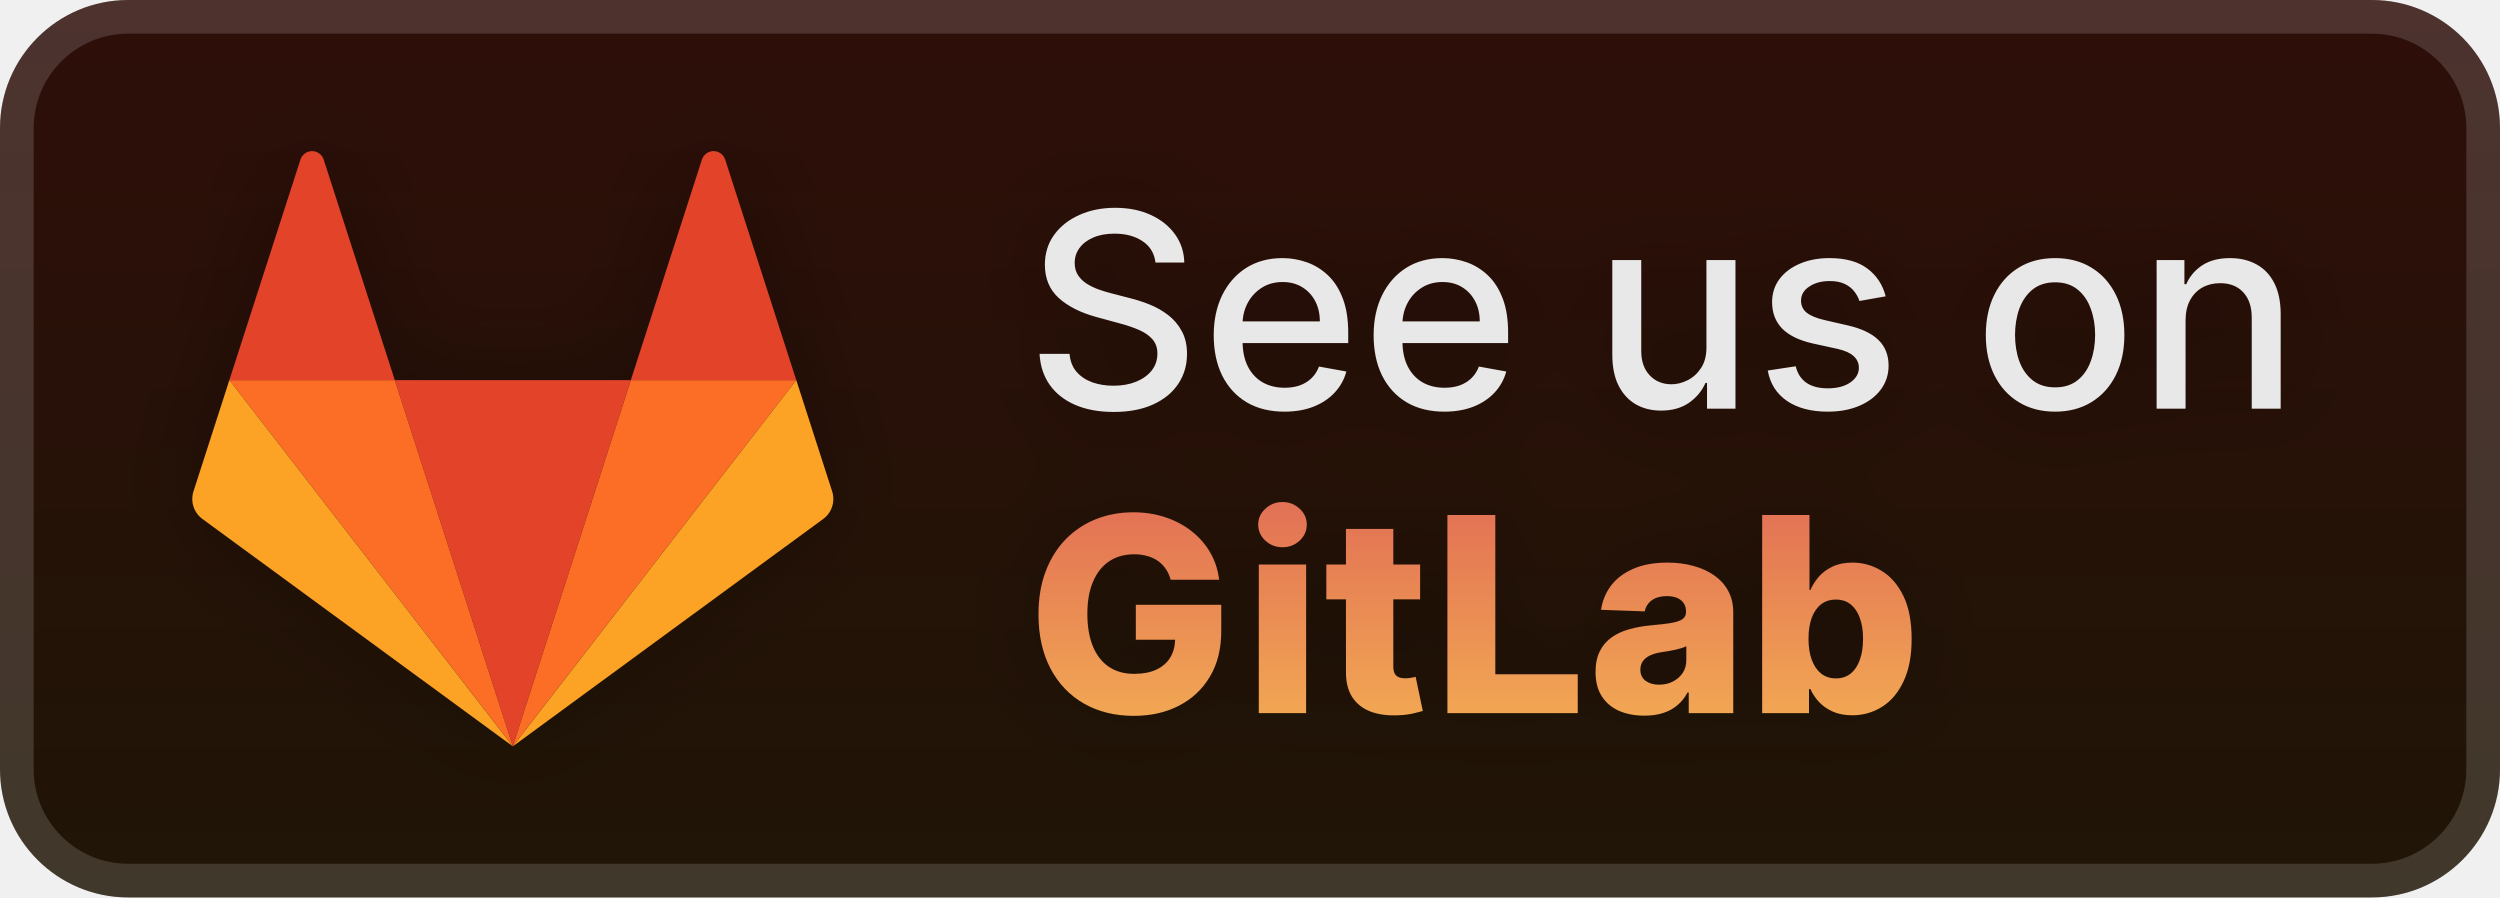
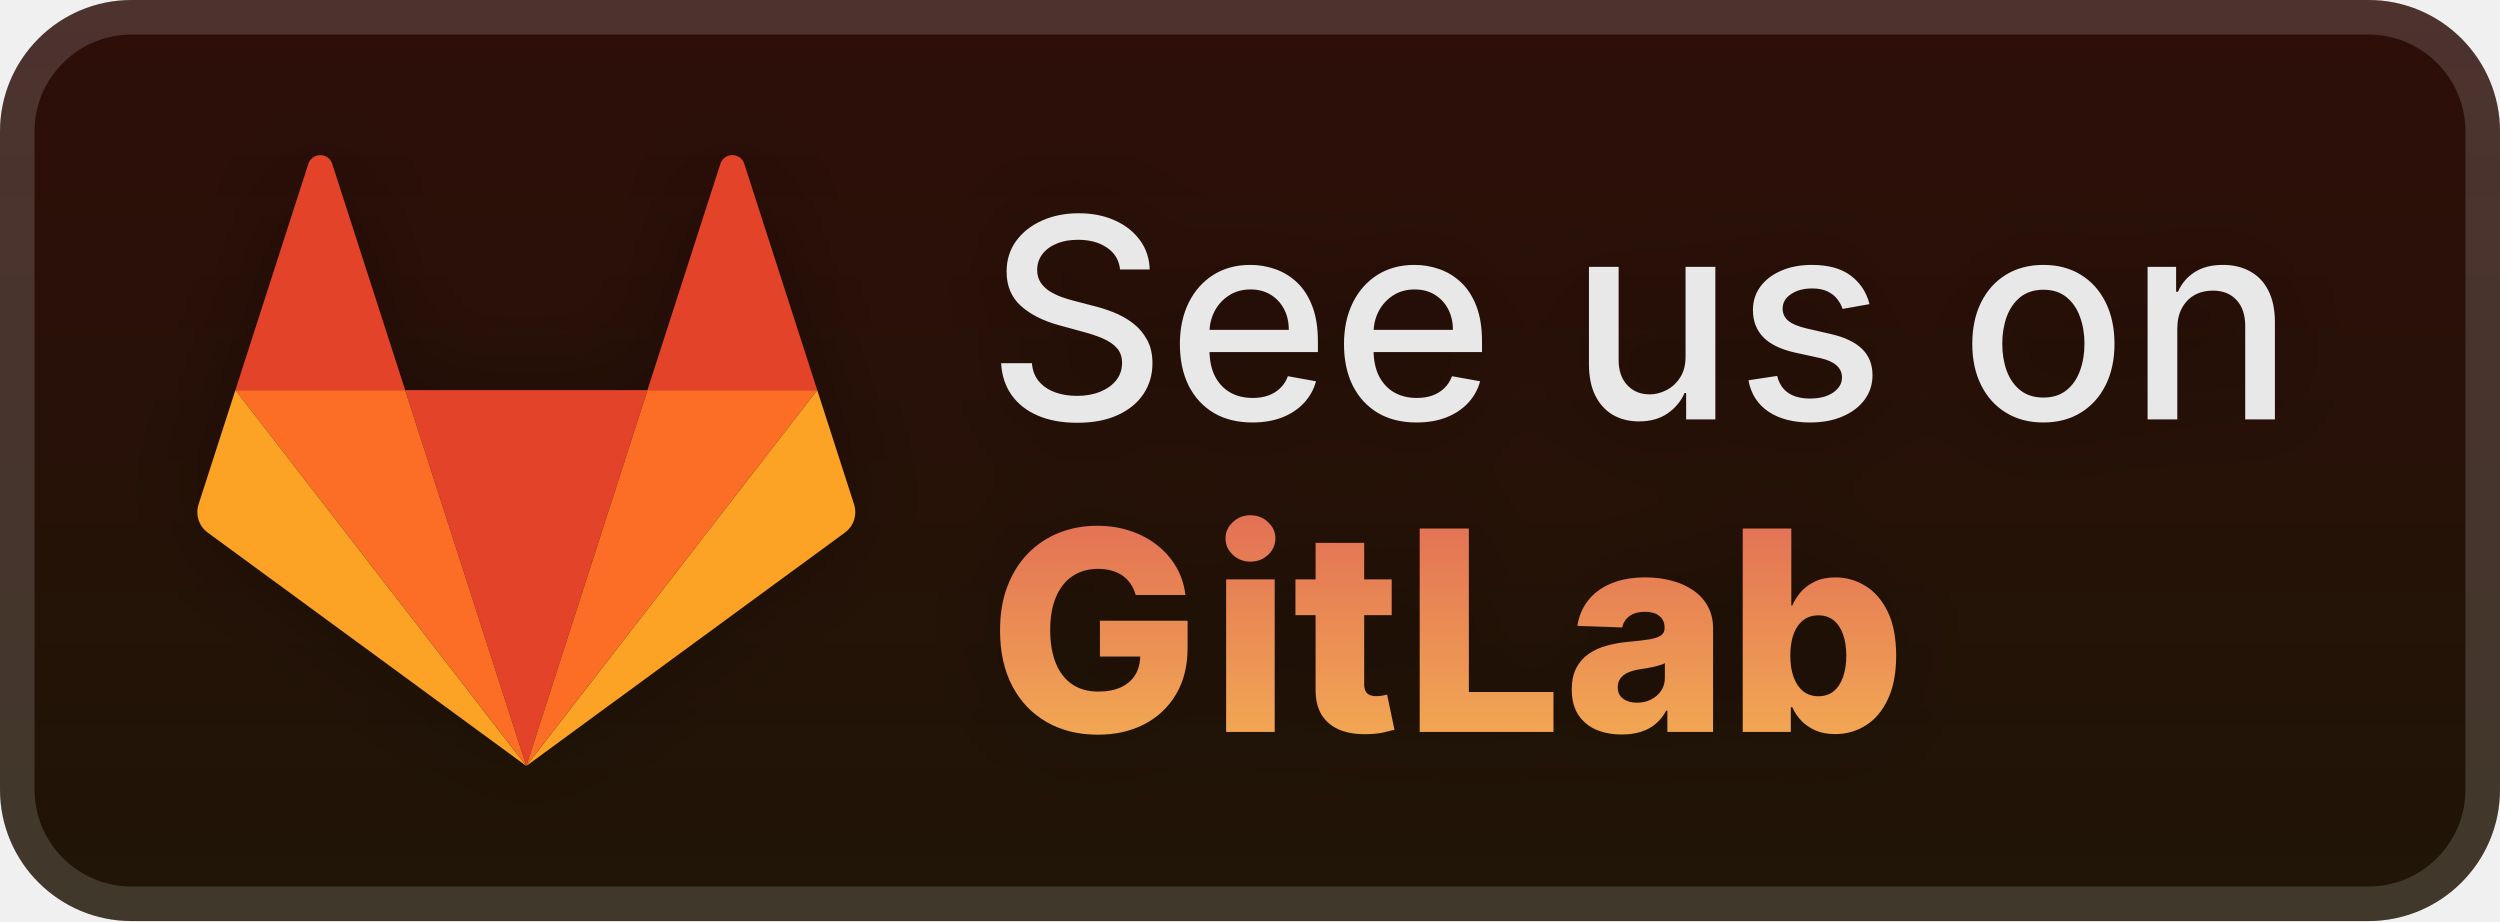
- <svg xmlns="http://www.w3.org/2000/svg" width="156" height="56" viewBox="0 0 156 56" fill="none">
-   <rect x="-0" y="-0" width="156" height="56" rx="8" fill="url(#paint0_linear_28_851)" />
+ <svg xmlns="http://www.w3.org/2000/svg" width="152" height="56" viewBox="0 0 152 56" fill="none">
+   <rect x="-0" y="-0" width="152" height="56" rx="8" fill="url(#paint0_linear_28_851)" />
  <g filter="url(#filter0_d_28_851)">
    <path d="M32 46.566L39.365 23.719H24.634L32 46.566Z" fill="#E24329" />
    <path d="M32 46.566L24.634 23.719H14.313L32 46.566Z" fill="#FC6D26" />
    <path d="M14.313 23.719L12.074 30.662C11.975 30.971 11.975 31.303 12.074 31.612C12.174 31.92 12.368 32.189 12.628 32.38L32 46.571L14.313 23.719Z" fill="#FCA326" />
    <path d="M14.313 23.719H24.634L20.198 9.96C20.148 9.806 20.051 9.671 19.921 9.576C19.791 9.481 19.634 9.43 19.474 9.43C19.313 9.43 19.156 9.481 19.026 9.576C18.895 9.671 18.799 9.806 18.748 9.96L14.313 23.719Z" fill="#E24329" />
    <path d="M32 46.566L39.366 23.719H49.687L32 46.566Z" fill="#FC6D26" />
    <path d="M49.687 23.719L51.926 30.662C52.025 30.971 52.025 31.303 51.925 31.612C51.826 31.92 51.632 32.189 51.371 32.38L32 46.571L49.687 23.719Z" fill="#FCA326" />
    <path d="M49.687 23.719H39.365L43.801 9.958C43.851 9.804 43.948 9.67 44.078 9.575C44.209 9.48 44.365 9.428 44.526 9.428C44.687 9.428 44.844 9.48 44.974 9.575C45.104 9.67 45.201 9.804 45.251 9.958L49.687 23.719Z" fill="#E24329" />
  </g>
  <g filter="url(#filter1_d_28_851)">
-     <path d="M72.101 16.384C72.037 15.813 71.771 15.37 71.304 15.056C70.838 14.738 70.25 14.579 69.541 14.579C69.034 14.579 68.596 14.659 68.225 14.82C67.855 14.977 67.567 15.195 67.362 15.473C67.161 15.746 67.06 16.058 67.06 16.408C67.06 16.702 67.129 16.956 67.266 17.169C67.406 17.382 67.59 17.561 67.815 17.706C68.044 17.847 68.29 17.966 68.552 18.062C68.813 18.155 69.065 18.231 69.306 18.292L70.513 18.606C70.908 18.702 71.312 18.833 71.727 18.998C72.141 19.163 72.526 19.38 72.88 19.65C73.234 19.92 73.52 20.254 73.737 20.652C73.959 21.051 74.069 21.527 74.069 22.083C74.069 22.783 73.888 23.405 73.526 23.948C73.168 24.492 72.647 24.92 71.962 25.234C71.282 25.548 70.459 25.705 69.493 25.705C68.568 25.705 67.767 25.558 67.091 25.264C66.414 24.971 65.885 24.554 65.503 24.015C65.121 23.471 64.909 22.828 64.869 22.083H66.74C66.777 22.53 66.921 22.902 67.175 23.2C67.433 23.494 67.761 23.713 68.159 23.858C68.561 23.999 69.002 24.069 69.481 24.069C70.008 24.069 70.477 23.987 70.888 23.822C71.302 23.652 71.628 23.419 71.866 23.121C72.103 22.819 72.222 22.467 72.222 22.065C72.222 21.699 72.117 21.399 71.908 21.165C71.703 20.932 71.423 20.739 71.069 20.586C70.719 20.433 70.322 20.298 69.88 20.181L68.419 19.783C67.429 19.513 66.644 19.117 66.064 18.594C65.489 18.07 65.201 17.378 65.201 16.517C65.201 15.805 65.394 15.183 65.781 14.651C66.167 14.12 66.69 13.708 67.35 13.414C68.01 13.116 68.755 12.967 69.584 12.967C70.421 12.967 71.159 13.114 71.799 13.408C72.443 13.702 72.95 14.106 73.321 14.621C73.691 15.132 73.884 15.72 73.9 16.384H72.101ZM80.15 25.687C79.236 25.687 78.45 25.492 77.79 25.101C77.133 24.707 76.626 24.154 76.268 23.441C75.914 22.725 75.737 21.886 75.737 20.924C75.737 19.974 75.914 19.137 76.268 18.413C76.626 17.688 77.125 17.123 77.765 16.716C78.409 16.31 79.162 16.106 80.023 16.106C80.546 16.106 81.053 16.193 81.544 16.366C82.035 16.539 82.476 16.811 82.867 17.181C83.257 17.551 83.565 18.032 83.79 18.624C84.016 19.211 84.128 19.926 84.128 20.767V21.407H76.757V20.055H82.359C82.359 19.58 82.263 19.159 82.07 18.793C81.876 18.422 81.605 18.131 81.255 17.917C80.909 17.704 80.502 17.598 80.035 17.598C79.528 17.598 79.085 17.722 78.707 17.972C78.333 18.217 78.043 18.539 77.838 18.938C77.637 19.332 77.536 19.761 77.536 20.224V21.28C77.536 21.9 77.645 22.427 77.862 22.862C78.083 23.296 78.391 23.628 78.786 23.858C79.18 24.083 79.641 24.196 80.168 24.196C80.51 24.196 80.822 24.148 81.104 24.051C81.385 23.95 81.629 23.801 81.834 23.604C82.04 23.407 82.197 23.163 82.305 22.874L84.014 23.182C83.877 23.685 83.631 24.125 83.277 24.504C82.927 24.878 82.486 25.17 81.955 25.379C81.428 25.584 80.826 25.687 80.15 25.687ZM90.127 25.687C89.214 25.687 88.427 25.492 87.767 25.101C87.111 24.707 86.604 24.154 86.246 23.441C85.892 22.725 85.715 21.886 85.715 20.924C85.715 19.974 85.892 19.137 86.246 18.413C86.604 17.688 87.103 17.123 87.743 16.716C88.387 16.31 89.139 16.106 90.001 16.106C90.524 16.106 91.031 16.193 91.522 16.366C92.013 16.539 92.454 16.811 92.844 17.181C93.234 17.551 93.542 18.032 93.768 18.624C93.993 19.211 94.106 19.926 94.106 20.767V21.407H86.735V20.055H92.337C92.337 19.58 92.24 19.159 92.047 18.793C91.854 18.422 91.582 18.131 91.232 17.917C90.886 17.704 90.48 17.598 90.013 17.598C89.506 17.598 89.063 17.722 88.685 17.972C88.31 18.217 88.021 18.539 87.815 18.938C87.614 19.332 87.513 19.761 87.513 20.224V21.28C87.513 21.9 87.622 22.427 87.84 22.862C88.061 23.296 88.369 23.628 88.763 23.858C89.157 24.083 89.618 24.196 90.146 24.196C90.488 24.196 90.8 24.148 91.081 24.051C91.363 23.95 91.606 23.801 91.812 23.604C92.017 23.407 92.174 23.163 92.283 22.874L93.991 23.182C93.854 23.685 93.609 24.125 93.255 24.504C92.904 24.878 92.464 25.17 91.933 25.379C91.405 25.584 90.804 25.687 90.127 25.687ZM106.482 21.654V16.227H108.293V25.5H106.518V23.894H106.421C106.208 24.389 105.866 24.802 105.395 25.132C104.928 25.458 104.346 25.621 103.65 25.621C103.055 25.621 102.527 25.49 102.069 25.228C101.614 24.962 101.256 24.57 100.994 24.051C100.736 23.532 100.608 22.89 100.608 22.125V16.227H102.413V21.908C102.413 22.54 102.588 23.043 102.938 23.417C103.288 23.791 103.743 23.979 104.302 23.979C104.64 23.979 104.976 23.894 105.31 23.725C105.648 23.556 105.928 23.3 106.149 22.958C106.375 22.616 106.486 22.181 106.482 21.654ZM117.666 18.491L116.03 18.781C115.962 18.571 115.853 18.372 115.704 18.183C115.56 17.994 115.362 17.839 115.113 17.718C114.863 17.598 114.551 17.537 114.177 17.537C113.666 17.537 113.239 17.652 112.897 17.881C112.555 18.107 112.384 18.398 112.384 18.757C112.384 19.067 112.499 19.316 112.728 19.505C112.958 19.694 113.328 19.849 113.839 19.97L115.312 20.308C116.165 20.505 116.801 20.809 117.22 21.22C117.638 21.63 117.848 22.163 117.848 22.819C117.848 23.375 117.687 23.87 117.365 24.305C117.047 24.735 116.602 25.073 116.03 25.319C115.463 25.564 114.805 25.687 114.056 25.687C113.018 25.687 112.171 25.466 111.515 25.023C110.859 24.576 110.456 23.942 110.307 23.121L112.052 22.856C112.161 23.31 112.384 23.654 112.722 23.888C113.06 24.117 113.501 24.232 114.044 24.232C114.636 24.232 115.109 24.109 115.463 23.864C115.817 23.614 115.994 23.31 115.994 22.952C115.994 22.663 115.886 22.419 115.668 22.222C115.455 22.025 115.127 21.876 114.684 21.775L113.115 21.431C112.249 21.234 111.609 20.92 111.195 20.489C110.784 20.058 110.579 19.513 110.579 18.853C110.579 18.306 110.732 17.827 111.038 17.416C111.344 17.006 111.766 16.686 112.306 16.456C112.845 16.223 113.463 16.106 114.159 16.106C115.161 16.106 115.95 16.324 116.525 16.758C117.101 17.189 117.481 17.767 117.666 18.491ZM128.237 25.687C127.368 25.687 126.609 25.488 125.961 25.089C125.313 24.691 124.81 24.134 124.452 23.417C124.094 22.701 123.915 21.864 123.915 20.906C123.915 19.944 124.094 19.103 124.452 18.382C124.81 17.662 125.313 17.102 125.961 16.704C126.609 16.306 127.368 16.106 128.237 16.106C129.106 16.106 129.865 16.306 130.513 16.704C131.161 17.102 131.664 17.662 132.022 18.382C132.38 19.103 132.56 19.944 132.56 20.906C132.56 21.864 132.38 22.701 132.022 23.417C131.664 24.134 131.161 24.691 130.513 25.089C129.865 25.488 129.106 25.687 128.237 25.687ZM128.243 24.172C128.807 24.172 129.273 24.023 129.644 23.725C130.014 23.427 130.288 23.031 130.465 22.536C130.646 22.041 130.736 21.495 130.736 20.9C130.736 20.308 130.646 19.765 130.465 19.27C130.288 18.771 130.014 18.37 129.644 18.068C129.273 17.767 128.807 17.616 128.243 17.616C127.676 17.616 127.205 17.767 126.83 18.068C126.46 18.37 126.185 18.771 126.003 19.27C125.826 19.765 125.738 20.308 125.738 20.9C125.738 21.495 125.826 22.041 126.003 22.536C126.185 23.031 126.46 23.427 126.83 23.725C127.205 24.023 127.676 24.172 128.243 24.172ZM136.379 19.994V25.5H134.574V16.227H136.307V17.736H136.422C136.635 17.245 136.969 16.851 137.424 16.553C137.883 16.255 138.46 16.106 139.156 16.106C139.788 16.106 140.342 16.239 140.817 16.505C141.291 16.766 141.66 17.157 141.921 17.676C142.183 18.195 142.314 18.837 142.314 19.602V25.5H140.509V19.819C140.509 19.147 140.334 18.622 139.983 18.243C139.633 17.861 139.152 17.67 138.541 17.67C138.122 17.67 137.75 17.761 137.424 17.942C137.102 18.123 136.846 18.388 136.657 18.738C136.472 19.085 136.379 19.503 136.379 19.994Z" fill="#E8E8E8" />
-     <path d="M73.049 36.175C72.981 35.921 72.88 35.698 72.747 35.505C72.614 35.308 72.451 35.141 72.258 35.004C72.065 34.867 71.844 34.764 71.594 34.696C71.345 34.623 71.071 34.587 70.773 34.587C70.173 34.587 69.654 34.732 69.216 35.022C68.781 35.312 68.445 35.734 68.207 36.29C67.97 36.841 67.851 37.511 67.851 38.3C67.851 39.093 67.966 39.769 68.195 40.328C68.425 40.888 68.757 41.314 69.191 41.608C69.626 41.902 70.153 42.049 70.773 42.049C71.32 42.049 71.783 41.96 72.162 41.783C72.544 41.602 72.834 41.346 73.031 41.017C73.228 40.687 73.327 40.298 73.327 39.851L73.882 39.918H70.876V37.739H76.206V39.374C76.206 40.481 75.971 41.429 75.5 42.218C75.033 43.007 74.389 43.612 73.568 44.035C72.751 44.458 71.811 44.669 70.749 44.669C69.57 44.669 68.533 44.413 67.64 43.902C66.746 43.391 66.05 42.663 65.551 41.717C65.052 40.767 64.802 39.64 64.802 38.336C64.802 37.322 64.954 36.422 65.255 35.638C65.557 34.849 65.978 34.181 66.517 33.633C67.06 33.086 67.688 32.672 68.401 32.39C69.117 32.108 69.888 31.967 70.713 31.967C71.429 31.967 72.095 32.07 72.711 32.275C73.331 32.48 73.878 32.77 74.353 33.144C74.832 33.519 75.22 33.963 75.518 34.478C75.816 34.994 76.001 35.559 76.073 36.175H73.049ZM78.549 44.5V35.227H81.501V44.5H78.549ZM80.028 34.147C79.613 34.147 79.257 34.01 78.959 33.736C78.661 33.458 78.512 33.124 78.512 32.734C78.512 32.347 78.661 32.017 78.959 31.744C79.257 31.466 79.613 31.327 80.028 31.327C80.446 31.327 80.802 31.466 81.096 31.744C81.394 32.017 81.543 32.347 81.543 32.734C81.543 33.124 81.394 33.458 81.096 33.736C80.802 34.01 80.446 34.147 80.028 34.147ZM88.614 35.227V37.4H82.764V35.227H88.614ZM83.989 33.005H86.942V41.584C86.942 41.765 86.97 41.912 87.026 42.025C87.086 42.133 87.173 42.212 87.286 42.26C87.398 42.304 87.533 42.327 87.69 42.327C87.803 42.327 87.921 42.316 88.046 42.296C88.175 42.272 88.272 42.252 88.336 42.236L88.783 44.367C88.642 44.407 88.443 44.458 88.185 44.518C87.931 44.578 87.628 44.617 87.273 44.633C86.581 44.665 85.988 44.584 85.493 44.391C85.002 44.194 84.625 43.888 84.364 43.474C84.106 43.059 83.981 42.538 83.989 41.91V33.005ZM90.319 44.5V32.136H93.307V42.073H98.451V44.5H90.319ZM102.612 44.657C102.02 44.657 101.495 44.558 101.036 44.361C100.581 44.16 100.221 43.858 99.956 43.455C99.694 43.049 99.563 42.54 99.563 41.928C99.563 41.413 99.654 40.978 99.835 40.624C100.016 40.27 100.265 39.982 100.583 39.761C100.901 39.539 101.268 39.372 101.682 39.26C102.097 39.143 102.539 39.065 103.01 39.024C103.538 38.976 103.962 38.926 104.284 38.873C104.606 38.817 104.839 38.739 104.984 38.638C105.133 38.533 105.208 38.386 105.208 38.197V38.167C105.208 37.857 105.101 37.618 104.888 37.449C104.674 37.28 104.387 37.195 104.024 37.195C103.634 37.195 103.32 37.28 103.083 37.449C102.845 37.618 102.694 37.851 102.63 38.149L99.907 38.052C99.988 37.489 100.195 36.986 100.529 36.543C100.867 36.096 101.33 35.746 101.918 35.493C102.509 35.235 103.22 35.106 104.049 35.106C104.64 35.106 105.186 35.177 105.685 35.318C106.184 35.455 106.618 35.656 106.989 35.921C107.359 36.183 107.645 36.505 107.846 36.887C108.051 37.27 108.154 37.706 108.154 38.197V44.5H105.377V43.208H105.304C105.139 43.522 104.928 43.788 104.67 44.005C104.417 44.222 104.117 44.385 103.771 44.494C103.429 44.602 103.042 44.657 102.612 44.657ZM103.523 42.725C103.841 42.725 104.127 42.661 104.381 42.532C104.638 42.403 104.843 42.226 104.996 42.001C105.149 41.771 105.226 41.505 105.226 41.204V40.322C105.141 40.367 105.039 40.407 104.918 40.443C104.801 40.479 104.672 40.513 104.532 40.546C104.391 40.578 104.246 40.606 104.097 40.63C103.948 40.654 103.805 40.676 103.668 40.697C103.391 40.741 103.153 40.809 102.956 40.902C102.763 40.994 102.614 41.115 102.509 41.264C102.409 41.409 102.358 41.582 102.358 41.783C102.358 42.089 102.467 42.322 102.684 42.483C102.906 42.645 103.185 42.725 103.523 42.725ZM109.959 44.5V32.136H112.911V36.815H112.971C113.092 36.533 113.263 36.261 113.484 36C113.71 35.738 113.995 35.525 114.342 35.36C114.692 35.191 115.11 35.106 115.597 35.106C116.241 35.106 116.843 35.275 117.402 35.614C117.966 35.952 118.421 36.473 118.767 37.177C119.113 37.881 119.286 38.779 119.286 39.87C119.286 40.92 119.119 41.799 118.785 42.508C118.455 43.216 118.008 43.747 117.445 44.101C116.885 44.456 116.263 44.633 115.579 44.633C115.112 44.633 114.708 44.556 114.366 44.403C114.024 44.25 113.736 44.049 113.502 43.8C113.273 43.55 113.096 43.282 112.971 42.997H112.881V44.5H109.959ZM112.85 39.864C112.85 40.362 112.917 40.797 113.05 41.167C113.187 41.538 113.382 41.825 113.635 42.031C113.893 42.232 114.201 42.333 114.559 42.333C114.921 42.333 115.229 42.232 115.483 42.031C115.736 41.825 115.927 41.538 116.056 41.167C116.189 40.797 116.255 40.362 116.255 39.864C116.255 39.364 116.189 38.932 116.056 38.566C115.927 38.199 115.736 37.916 115.483 37.714C115.233 37.513 114.925 37.413 114.559 37.413C114.197 37.413 113.889 37.511 113.635 37.708C113.382 37.906 113.187 38.187 113.05 38.553C112.917 38.92 112.85 39.356 112.85 39.864Z" fill="url(#paint1_linear_28_851)" />
+     <path d="M68.101 16.384C68.037 15.813 67.771 15.37 67.304 15.056C66.838 14.738 66.25 14.579 65.541 14.579C65.034 14.579 64.596 14.659 64.225 14.82C63.855 14.977 63.568 15.195 63.362 15.473C63.161 15.746 63.06 16.058 63.06 16.408C63.06 16.702 63.129 16.956 63.266 17.169C63.407 17.382 63.59 17.561 63.815 17.706C64.044 17.847 64.29 17.966 64.552 18.062C64.813 18.155 65.065 18.231 65.306 18.292L66.513 18.606C66.908 18.702 67.312 18.833 67.727 18.998C68.141 19.163 68.526 19.38 68.88 19.65C69.234 19.92 69.52 20.254 69.737 20.652C69.959 21.051 70.069 21.527 70.069 22.083C70.069 22.783 69.888 23.405 69.526 23.948C69.168 24.492 68.647 24.92 67.962 25.234C67.282 25.548 66.459 25.705 65.493 25.705C64.568 25.705 63.767 25.558 63.09 25.264C62.414 24.971 61.885 24.554 61.503 24.015C61.12 23.471 60.909 22.828 60.869 22.083H62.74C62.777 22.53 62.922 22.902 63.175 23.2C63.433 23.494 63.761 23.713 64.159 23.858C64.561 23.999 65.002 24.069 65.481 24.069C66.008 24.069 66.477 23.987 66.888 23.822C67.302 23.652 67.628 23.419 67.866 23.121C68.103 22.819 68.222 22.467 68.222 22.065C68.222 21.699 68.117 21.399 67.908 21.165C67.703 20.932 67.423 20.739 67.069 20.586C66.719 20.433 66.322 20.298 65.88 20.181L64.419 19.783C63.429 19.513 62.644 19.117 62.064 18.594C61.489 18.07 61.201 17.378 61.201 16.517C61.201 15.805 61.394 15.183 61.781 14.651C62.167 14.12 62.69 13.708 63.35 13.414C64.01 13.116 64.755 12.967 65.584 12.967C66.421 12.967 67.159 13.114 67.799 13.408C68.443 13.702 68.95 14.106 69.321 14.621C69.691 15.132 69.884 15.72 69.9 16.384H68.101ZM76.15 25.687C75.236 25.687 74.45 25.492 73.79 25.101C73.133 24.707 72.626 24.154 72.268 23.441C71.914 22.725 71.737 21.886 71.737 20.924C71.737 19.974 71.914 19.137 72.268 18.413C72.626 17.688 73.125 17.123 73.765 16.716C74.409 16.31 75.162 16.106 76.023 16.106C76.546 16.106 77.053 16.193 77.544 16.366C78.035 16.539 78.476 16.811 78.867 17.181C79.257 17.551 79.565 18.032 79.79 18.624C80.016 19.211 80.128 19.926 80.128 20.767V21.407H72.757V20.055H78.359C78.359 19.58 78.263 19.159 78.07 18.793C77.876 18.422 77.605 18.131 77.255 17.917C76.909 17.704 76.502 17.598 76.035 17.598C75.528 17.598 75.085 17.722 74.707 17.972C74.333 18.217 74.043 18.539 73.838 18.938C73.637 19.332 73.536 19.761 73.536 20.224V21.28C73.536 21.9 73.645 22.427 73.862 22.862C74.083 23.296 74.391 23.628 74.786 23.858C75.18 24.083 75.641 24.196 76.168 24.196C76.51 24.196 76.822 24.148 77.104 24.051C77.385 23.95 77.629 23.801 77.834 23.604C78.04 23.407 78.197 23.163 78.305 22.874L80.014 23.182C79.877 23.685 79.631 24.125 79.277 24.504C78.927 24.878 78.486 25.17 77.955 25.379C77.428 25.584 76.826 25.687 76.15 25.687ZM86.127 25.687C85.214 25.687 84.427 25.492 83.767 25.101C83.111 24.707 82.604 24.154 82.246 23.441C81.892 22.725 81.715 21.886 81.715 20.924C81.715 19.974 81.892 19.137 82.246 18.413C82.604 17.688 83.103 17.123 83.743 16.716C84.387 16.31 85.139 16.106 86.001 16.106C86.524 16.106 87.031 16.193 87.522 16.366C88.013 16.539 88.454 16.811 88.844 17.181C89.234 17.551 89.542 18.032 89.768 18.624C89.993 19.211 90.106 19.926 90.106 20.767V21.407H82.735V20.055H88.337C88.337 19.58 88.24 19.159 88.047 18.793C87.854 18.422 87.582 18.131 87.232 17.917C86.886 17.704 86.48 17.598 86.013 17.598C85.506 17.598 85.063 17.722 84.685 17.972C84.31 18.217 84.021 18.539 83.815 18.938C83.614 19.332 83.513 19.761 83.513 20.224V21.28C83.513 21.9 83.622 22.427 83.84 22.862C84.061 23.296 84.369 23.628 84.763 23.858C85.157 24.083 85.618 24.196 86.146 24.196C86.488 24.196 86.8 24.148 87.081 24.051C87.363 23.95 87.606 23.801 87.812 23.604C88.017 23.407 88.174 23.163 88.283 22.874L89.991 23.182C89.854 23.685 89.609 24.125 89.255 24.504C88.904 24.878 88.464 25.17 87.933 25.379C87.405 25.584 86.804 25.687 86.127 25.687ZM102.482 21.654V16.227H104.293V25.5H102.518V23.894H102.421C102.208 24.389 101.866 24.802 101.395 25.132C100.928 25.458 100.346 25.621 99.65 25.621C99.055 25.621 98.527 25.49 98.069 25.228C97.614 24.962 97.255 24.57 96.994 24.051C96.736 23.532 96.608 22.89 96.608 22.125V16.227H98.413V21.908C98.413 22.54 98.588 23.043 98.938 23.417C99.288 23.791 99.743 23.979 100.302 23.979C100.64 23.979 100.976 23.894 101.31 23.725C101.648 23.556 101.928 23.3 102.149 22.958C102.375 22.616 102.486 22.181 102.482 21.654ZM113.666 18.491L112.03 18.781C111.962 18.571 111.853 18.372 111.704 18.183C111.56 17.994 111.362 17.839 111.113 17.718C110.863 17.598 110.551 17.537 110.177 17.537C109.666 17.537 109.239 17.652 108.897 17.881C108.555 18.107 108.384 18.398 108.384 18.757C108.384 19.067 108.499 19.316 108.728 19.505C108.958 19.694 109.328 19.849 109.839 19.97L111.312 20.308C112.165 20.505 112.801 20.809 113.22 21.22C113.638 21.63 113.848 22.163 113.848 22.819C113.848 23.375 113.687 23.87 113.365 24.305C113.047 24.735 112.602 25.073 112.03 25.319C111.463 25.564 110.805 25.687 110.056 25.687C109.018 25.687 108.171 25.466 107.515 25.023C106.859 24.576 106.456 23.942 106.307 23.121L108.052 22.856C108.161 23.31 108.384 23.654 108.722 23.888C109.06 24.117 109.501 24.232 110.044 24.232C110.636 24.232 111.109 24.109 111.463 23.864C111.817 23.614 111.994 23.31 111.994 22.952C111.994 22.663 111.886 22.419 111.668 22.222C111.455 22.025 111.127 21.876 110.684 21.775L109.115 21.431C108.249 21.234 107.609 20.92 107.195 20.489C106.784 20.058 106.579 19.513 106.579 18.853C106.579 18.306 106.732 17.827 107.038 17.416C107.344 17.006 107.766 16.686 108.306 16.456C108.845 16.223 109.463 16.106 110.159 16.106C111.161 16.106 111.95 16.324 112.525 16.758C113.101 17.189 113.481 17.767 113.666 18.491ZM124.237 25.687C123.368 25.687 122.609 25.488 121.961 25.089C121.313 24.691 120.81 24.134 120.452 23.417C120.094 22.701 119.915 21.864 119.915 20.906C119.915 19.944 120.094 19.103 120.452 18.382C120.81 17.662 121.313 17.102 121.961 16.704C122.609 16.306 123.368 16.106 124.237 16.106C125.106 16.106 125.865 16.306 126.513 16.704C127.161 17.102 127.664 17.662 128.022 18.382C128.38 19.103 128.56 19.944 128.56 20.906C128.56 21.864 128.38 22.701 128.022 23.417C127.664 24.134 127.161 24.691 126.513 25.089C125.865 25.488 125.106 25.687 124.237 25.687ZM124.243 24.172C124.807 24.172 125.273 24.023 125.644 23.725C126.014 23.427 126.288 23.031 126.465 22.536C126.646 22.041 126.736 21.495 126.736 20.9C126.736 20.308 126.646 19.765 126.465 19.27C126.288 18.771 126.014 18.37 125.644 18.068C125.273 17.767 124.807 17.616 124.243 17.616C123.676 17.616 123.205 17.767 122.83 18.068C122.46 18.37 122.185 18.771 122.003 19.27C121.826 19.765 121.738 20.308 121.738 20.9C121.738 21.495 121.826 22.041 122.003 22.536C122.185 23.031 122.46 23.427 122.83 23.725C123.205 24.023 123.676 24.172 124.243 24.172ZM132.379 19.994V25.5H130.574V16.227H132.307V17.736H132.422C132.635 17.245 132.969 16.851 133.424 16.553C133.883 16.255 134.46 16.106 135.156 16.106C135.788 16.106 136.342 16.239 136.817 16.505C137.291 16.766 137.66 17.157 137.921 17.676C138.183 18.195 138.314 18.837 138.314 19.602V25.5H136.509V19.819C136.509 19.147 136.334 18.622 135.983 18.243C135.633 17.861 135.152 17.67 134.541 17.67C134.122 17.67 133.75 17.761 133.424 17.942C133.102 18.123 132.846 18.388 132.657 18.738C132.472 19.085 132.379 19.503 132.379 19.994Z" fill="#E8E8E8" />
+     <path d="M69.049 36.175C68.981 35.921 68.88 35.698 68.747 35.505C68.614 35.308 68.451 35.141 68.258 35.004C68.065 34.867 67.844 34.764 67.594 34.696C67.345 34.623 67.071 34.587 66.773 34.587C66.173 34.587 65.654 34.732 65.216 35.022C64.781 35.312 64.445 35.734 64.207 36.29C63.97 36.841 63.851 37.511 63.851 38.3C63.851 39.093 63.966 39.769 64.195 40.328C64.425 40.888 64.757 41.314 65.191 41.608C65.626 41.902 66.153 42.049 66.773 42.049C67.32 42.049 67.783 41.96 68.162 41.783C68.544 41.602 68.834 41.346 69.031 41.017C69.228 40.687 69.327 40.298 69.327 39.851L69.882 39.918H66.876V37.739H72.206V39.374C72.206 40.481 71.971 41.429 71.5 42.218C71.033 43.007 70.389 43.612 69.568 44.035C68.751 44.458 67.811 44.669 66.749 44.669C65.57 44.669 64.533 44.413 63.64 43.902C62.746 43.391 62.05 42.663 61.551 41.717C61.052 40.767 60.803 39.64 60.803 38.336C60.803 37.322 60.953 36.422 61.255 35.638C61.557 34.849 61.978 34.181 62.517 33.633C63.06 33.086 63.688 32.672 64.401 32.39C65.117 32.108 65.888 31.967 66.713 31.967C67.429 31.967 68.095 32.07 68.711 32.275C69.331 32.48 69.878 32.77 70.353 33.144C70.832 33.519 71.22 33.963 71.518 34.478C71.816 34.994 72.001 35.559 72.073 36.175H69.049ZM74.549 44.5V35.227H77.501V44.5H74.549ZM76.028 34.147C75.613 34.147 75.257 34.01 74.959 33.736C74.661 33.458 74.512 33.124 74.512 32.734C74.512 32.347 74.661 32.017 74.959 31.744C75.257 31.466 75.613 31.327 76.028 31.327C76.446 31.327 76.802 31.466 77.096 31.744C77.394 32.017 77.543 32.347 77.543 32.734C77.543 33.124 77.394 33.458 77.096 33.736C76.802 34.01 76.446 34.147 76.028 34.147ZM84.614 35.227V37.4H78.764V35.227H84.614ZM79.989 33.005H82.942V41.584C82.942 41.765 82.97 41.912 83.026 42.025C83.086 42.133 83.173 42.212 83.286 42.26C83.398 42.304 83.533 42.327 83.69 42.327C83.803 42.327 83.921 42.316 84.046 42.296C84.175 42.272 84.272 42.252 84.336 42.236L84.783 44.367C84.642 44.407 84.443 44.458 84.185 44.518C83.931 44.578 83.628 44.617 83.273 44.633C82.581 44.665 81.988 44.584 81.493 44.391C81.002 44.194 80.625 43.888 80.364 43.474C80.106 43.059 79.981 42.538 79.989 41.91V33.005ZM86.319 44.5V32.136H89.307V42.073H94.451V44.5H86.319ZM98.612 44.657C98.02 44.657 97.495 44.558 97.036 44.361C96.581 44.16 96.221 43.858 95.956 43.455C95.694 43.049 95.563 42.54 95.563 41.928C95.563 41.413 95.654 40.978 95.835 40.624C96.016 40.27 96.266 39.982 96.583 39.761C96.901 39.539 97.268 39.372 97.682 39.26C98.097 39.143 98.539 39.065 99.01 39.024C99.537 38.976 99.962 38.926 100.284 38.873C100.606 38.817 100.839 38.739 100.984 38.638C101.133 38.533 101.208 38.386 101.208 38.197V38.167C101.208 37.857 101.101 37.618 100.888 37.449C100.674 37.28 100.387 37.195 100.024 37.195C99.634 37.195 99.32 37.28 99.083 37.449C98.845 37.618 98.694 37.851 98.63 38.149L95.907 38.052C95.988 37.489 96.195 36.986 96.529 36.543C96.867 36.096 97.33 35.746 97.918 35.493C98.509 35.235 99.22 35.106 100.049 35.106C100.64 35.106 101.186 35.177 101.685 35.318C102.184 35.455 102.618 35.656 102.989 35.921C103.359 36.183 103.645 36.505 103.846 36.887C104.051 37.27 104.154 37.706 104.154 38.197V44.5H101.377V43.208H101.304C101.139 43.522 100.928 43.788 100.67 44.005C100.417 44.222 100.117 44.385 99.771 44.494C99.429 44.602 99.043 44.657 98.612 44.657ZM99.523 42.725C99.841 42.725 100.127 42.661 100.381 42.532C100.638 42.403 100.843 42.226 100.996 42.001C101.149 41.771 101.226 41.505 101.226 41.204V40.322C101.141 40.367 101.039 40.407 100.918 40.443C100.801 40.479 100.672 40.513 100.532 40.546C100.391 40.578 100.246 40.606 100.097 40.63C99.948 40.654 99.805 40.676 99.668 40.697C99.391 40.741 99.153 40.809 98.956 40.902C98.763 40.994 98.614 41.115 98.509 41.264C98.409 41.409 98.358 41.582 98.358 41.783C98.358 42.089 98.467 42.322 98.684 42.483C98.906 42.645 99.185 42.725 99.523 42.725ZM105.959 44.5V32.136H108.911V36.815H108.971C109.092 36.533 109.263 36.261 109.484 36C109.71 35.738 109.995 35.525 110.342 35.36C110.692 35.191 111.11 35.106 111.597 35.106C112.241 35.106 112.843 35.275 113.402 35.614C113.966 35.952 114.421 36.473 114.767 37.177C115.113 37.881 115.286 38.779 115.286 39.87C115.286 40.92 115.119 41.799 114.785 42.508C114.455 43.216 114.008 43.747 113.445 44.101C112.885 44.456 112.263 44.633 111.579 44.633C111.112 44.633 110.708 44.556 110.366 44.403C110.024 44.25 109.736 44.049 109.502 43.8C109.273 43.55 109.096 43.282 108.971 42.997H108.881V44.5H105.959ZM108.85 39.864C108.85 40.362 108.917 40.797 109.05 41.167C109.187 41.538 109.382 41.825 109.635 42.031C109.893 42.232 110.201 42.333 110.559 42.333C110.921 42.333 111.229 42.232 111.483 42.031C111.736 41.825 111.927 41.538 112.056 41.167C112.189 40.797 112.255 40.362 112.255 39.864C112.255 39.364 112.189 38.932 112.056 38.566C111.927 38.199 111.736 37.916 111.483 37.714C111.233 37.513 110.925 37.413 110.559 37.413C110.197 37.413 109.889 37.511 109.635 37.708C109.382 37.906 109.187 38.187 109.05 38.553C108.917 38.92 108.85 39.356 108.85 39.864Z" fill="url(#paint1_linear_28_851)" />
  </g>
-   <rect x="1.05" y="1.05" width="153.9" height="53.9" rx="6.95" stroke="white" stroke-opacity="0.15" stroke-width="2.1" />
+   <rect x="1.05" y="1.05" width="149.9" height="53.9" rx="6.95" stroke="white" stroke-opacity="0.15" stroke-width="2.1" />
  <defs>
    <filter id="filter0_d_28_851" x="6.285" y="2.286" width="51.429" height="51.429" filterUnits="userSpaceOnUse" color-interpolation-filters="sRGB">
      <feFlood flood-opacity="0" result="BackgroundImageFix" />
      <feColorMatrix in="SourceAlpha" type="matrix" values="0 0 0 0 0 0 0 0 0 0 0 0 0 0 0 0 0 0 127 0" result="hardAlpha" />
      <feOffset />
      <feGaussianBlur stdDeviation="2.857" />
      <feComposite in2="hardAlpha" operator="out" />
      <feColorMatrix type="matrix" values="0 0 0 0 0 0 0 0 0 0 0 0 0 0 0 0 0 0 0.25 0" />
      <feBlend mode="normal" in2="BackgroundImageFix" result="effect1_dropShadow_28_851" />
      <feBlend mode="normal" in="SourceGraphic" in2="effect1_dropShadow_28_851" result="shape" />
    </filter>
-     <filter id="filter1_d_28_851" x="58.4" y="2.9" width="91.2" height="50.2" filterUnits="userSpaceOnUse" color-interpolation-filters="sRGB">
+     <filter id="filter1_d_28_851" x="54.4" y="2.9" width="91.2" height="50.2" filterUnits="userSpaceOnUse" color-interpolation-filters="sRGB">
      <feFlood flood-opacity="0" result="BackgroundImageFix" />
      <feColorMatrix in="SourceAlpha" type="matrix" values="0 0 0 0 0 0 0 0 0 0 0 0 0 0 0 0 0 0 127 0" result="hardAlpha" />
      <feOffset />
      <feGaussianBlur stdDeviation="2.8" />
      <feComposite in2="hardAlpha" operator="out" />
      <feColorMatrix type="matrix" values="0 0 0 0 0 0 0 0 0 0 0 0 0 0 0 0 0 0 0.25 0" />
      <feBlend mode="normal" in2="BackgroundImageFix" result="effect1_dropShadow_28_851" />
      <feBlend mode="normal" in="SourceGraphic" in2="effect1_dropShadow_28_851" result="shape" />
    </filter>
-     <linearGradient id="paint0_linear_28_851" x1="78" y1="-0" x2="78" y2="56" gradientUnits="userSpaceOnUse">
+     <linearGradient id="paint0_linear_28_851" x1="76" y1="-0" x2="76" y2="56" gradientUnits="userSpaceOnUse">
      <stop stop-color="#2E0E09" />
      <stop offset="1" stop-color="#1F1506" />
    </linearGradient>
-     <linearGradient id="paint1_linear_28_851" x1="92" y1="29.5" x2="92" y2="47.5" gradientUnits="userSpaceOnUse">
+     <linearGradient id="paint1_linear_28_851" x1="88" y1="29.5" x2="88" y2="47.5" gradientUnits="userSpaceOnUse">
      <stop stop-color="#E06955" />
      <stop offset="1" stop-color="#F5B253" />
    </linearGradient>
  </defs>
</svg>
